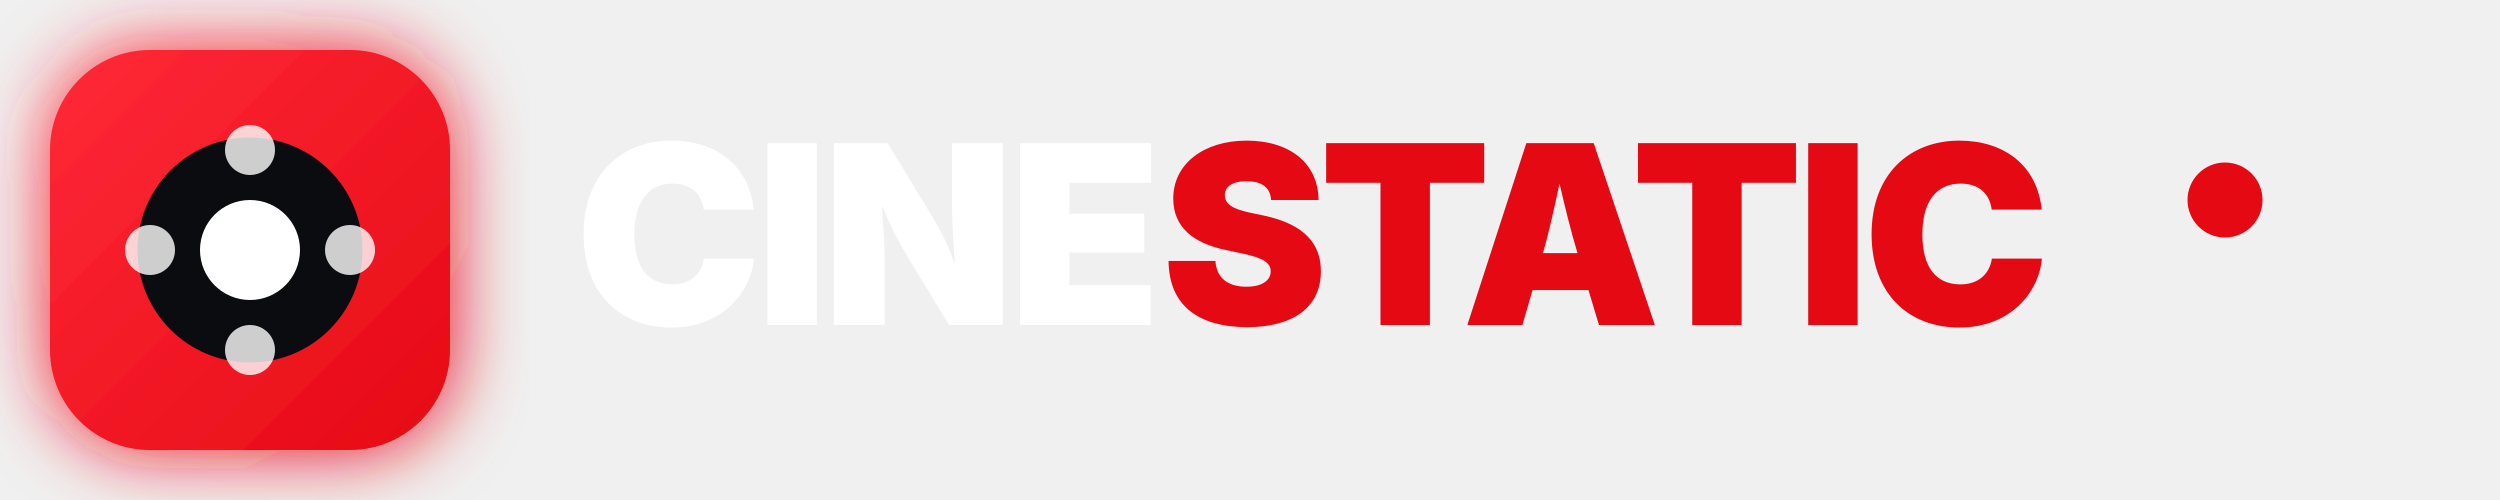
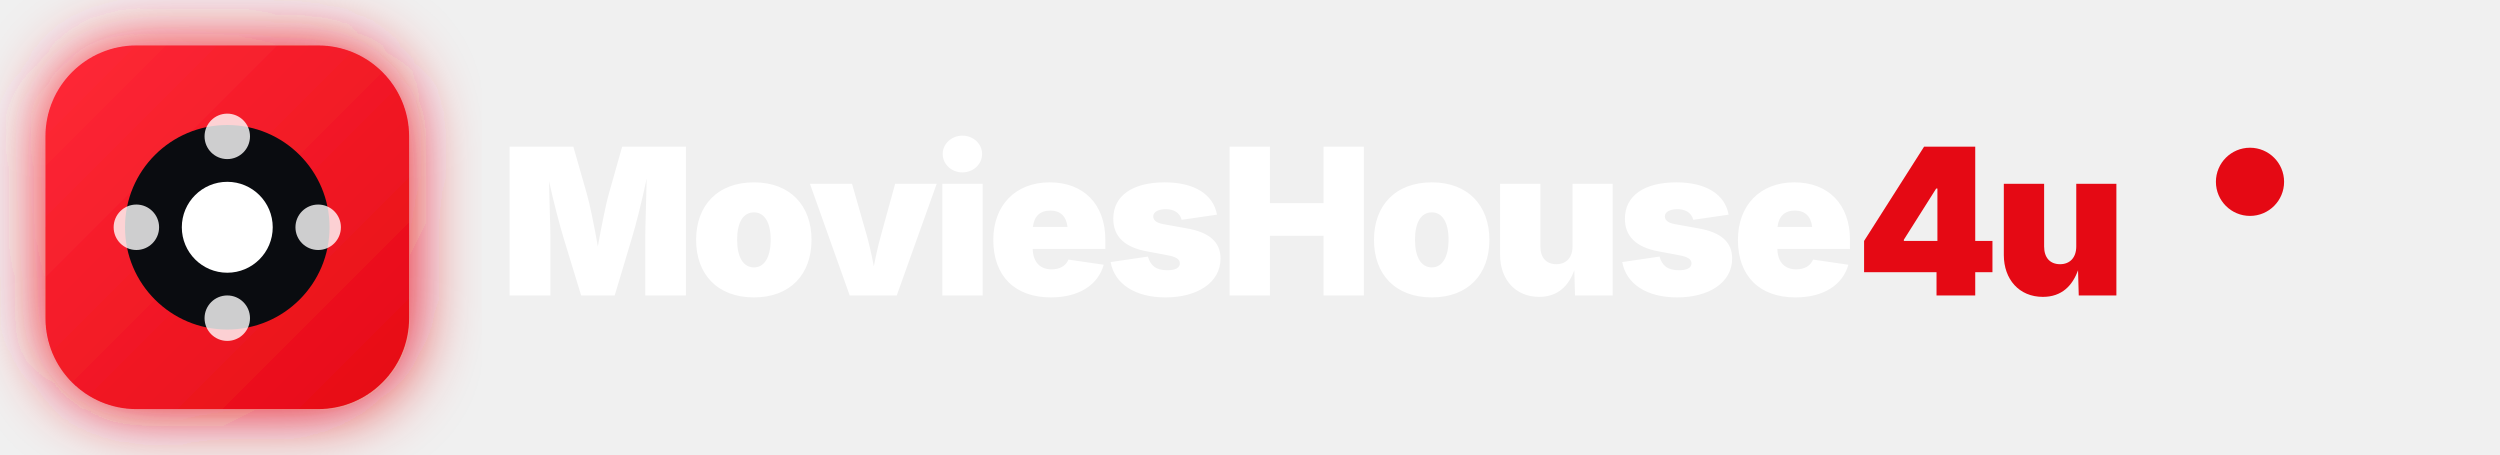
- <svg xmlns="http://www.w3.org/2000/svg" viewBox="0 0 200 40" fill="none">
+ <svg xmlns="http://www.w3.org/2000/svg" viewBox="0 0 220 40" fill="none">
  <defs>
    <linearGradient id="logoGrad" x1="0%" y1="0%" x2="100%" y2="100%">
      <stop offset="0%" stop-color="#ff2a38" />
      <stop offset="100%" stop-color="#e50914" />
    </linearGradient>
    <filter id="glow" x="-20%" y="-20%" width="140%" height="140%">
      <feGaussianBlur stdDeviation="3" result="glow" />
      <feComposite in="SourceGraphic" in2="glow" operator="over" />
    </filter>
  </defs>
  <g transform="translate(4, 4)">
    <rect x="0" y="0" width="32" height="32" rx="8" fill="url(#logoGrad)" filter="url(#glow)" />
    <circle cx="16" cy="16" r="9" fill="#0a0c10" />
    <circle cx="16" cy="16" r="4" fill="#ffffff" />
    <circle cx="16" cy="8" r="2" fill="#ffffff" opacity="0.8" />
    <circle cx="16" cy="24" r="2" fill="#ffffff" opacity="0.8" />
    <circle cx="8" cy="16" r="2" fill="#ffffff" opacity="0.8" />
    <circle cx="24" cy="16" r="2" fill="#ffffff" opacity="0.8" />
  </g>
-   <text x="46" y="26" font-family="system-ui, -apple-system, sans-serif" font-size="20" font-weight="900" letter-spacing="-0.5" fill="#ffffff">
-     CINE<tspan fill="#e50914">STATIC</tspan>
+   <text x="44" y="26" font-family="system-ui, -apple-system, sans-serif" font-size="18" font-weight="900" letter-spacing="-0.5" fill="#ffffff">
+     MoviesHouse<tspan fill="#e50914">4u</tspan>
  </text>
-   <circle cx="178" cy="16" r="3" fill="#e50914" />
+   <circle cx="198" cy="16" r="3" fill="#e50914" />
</svg>
